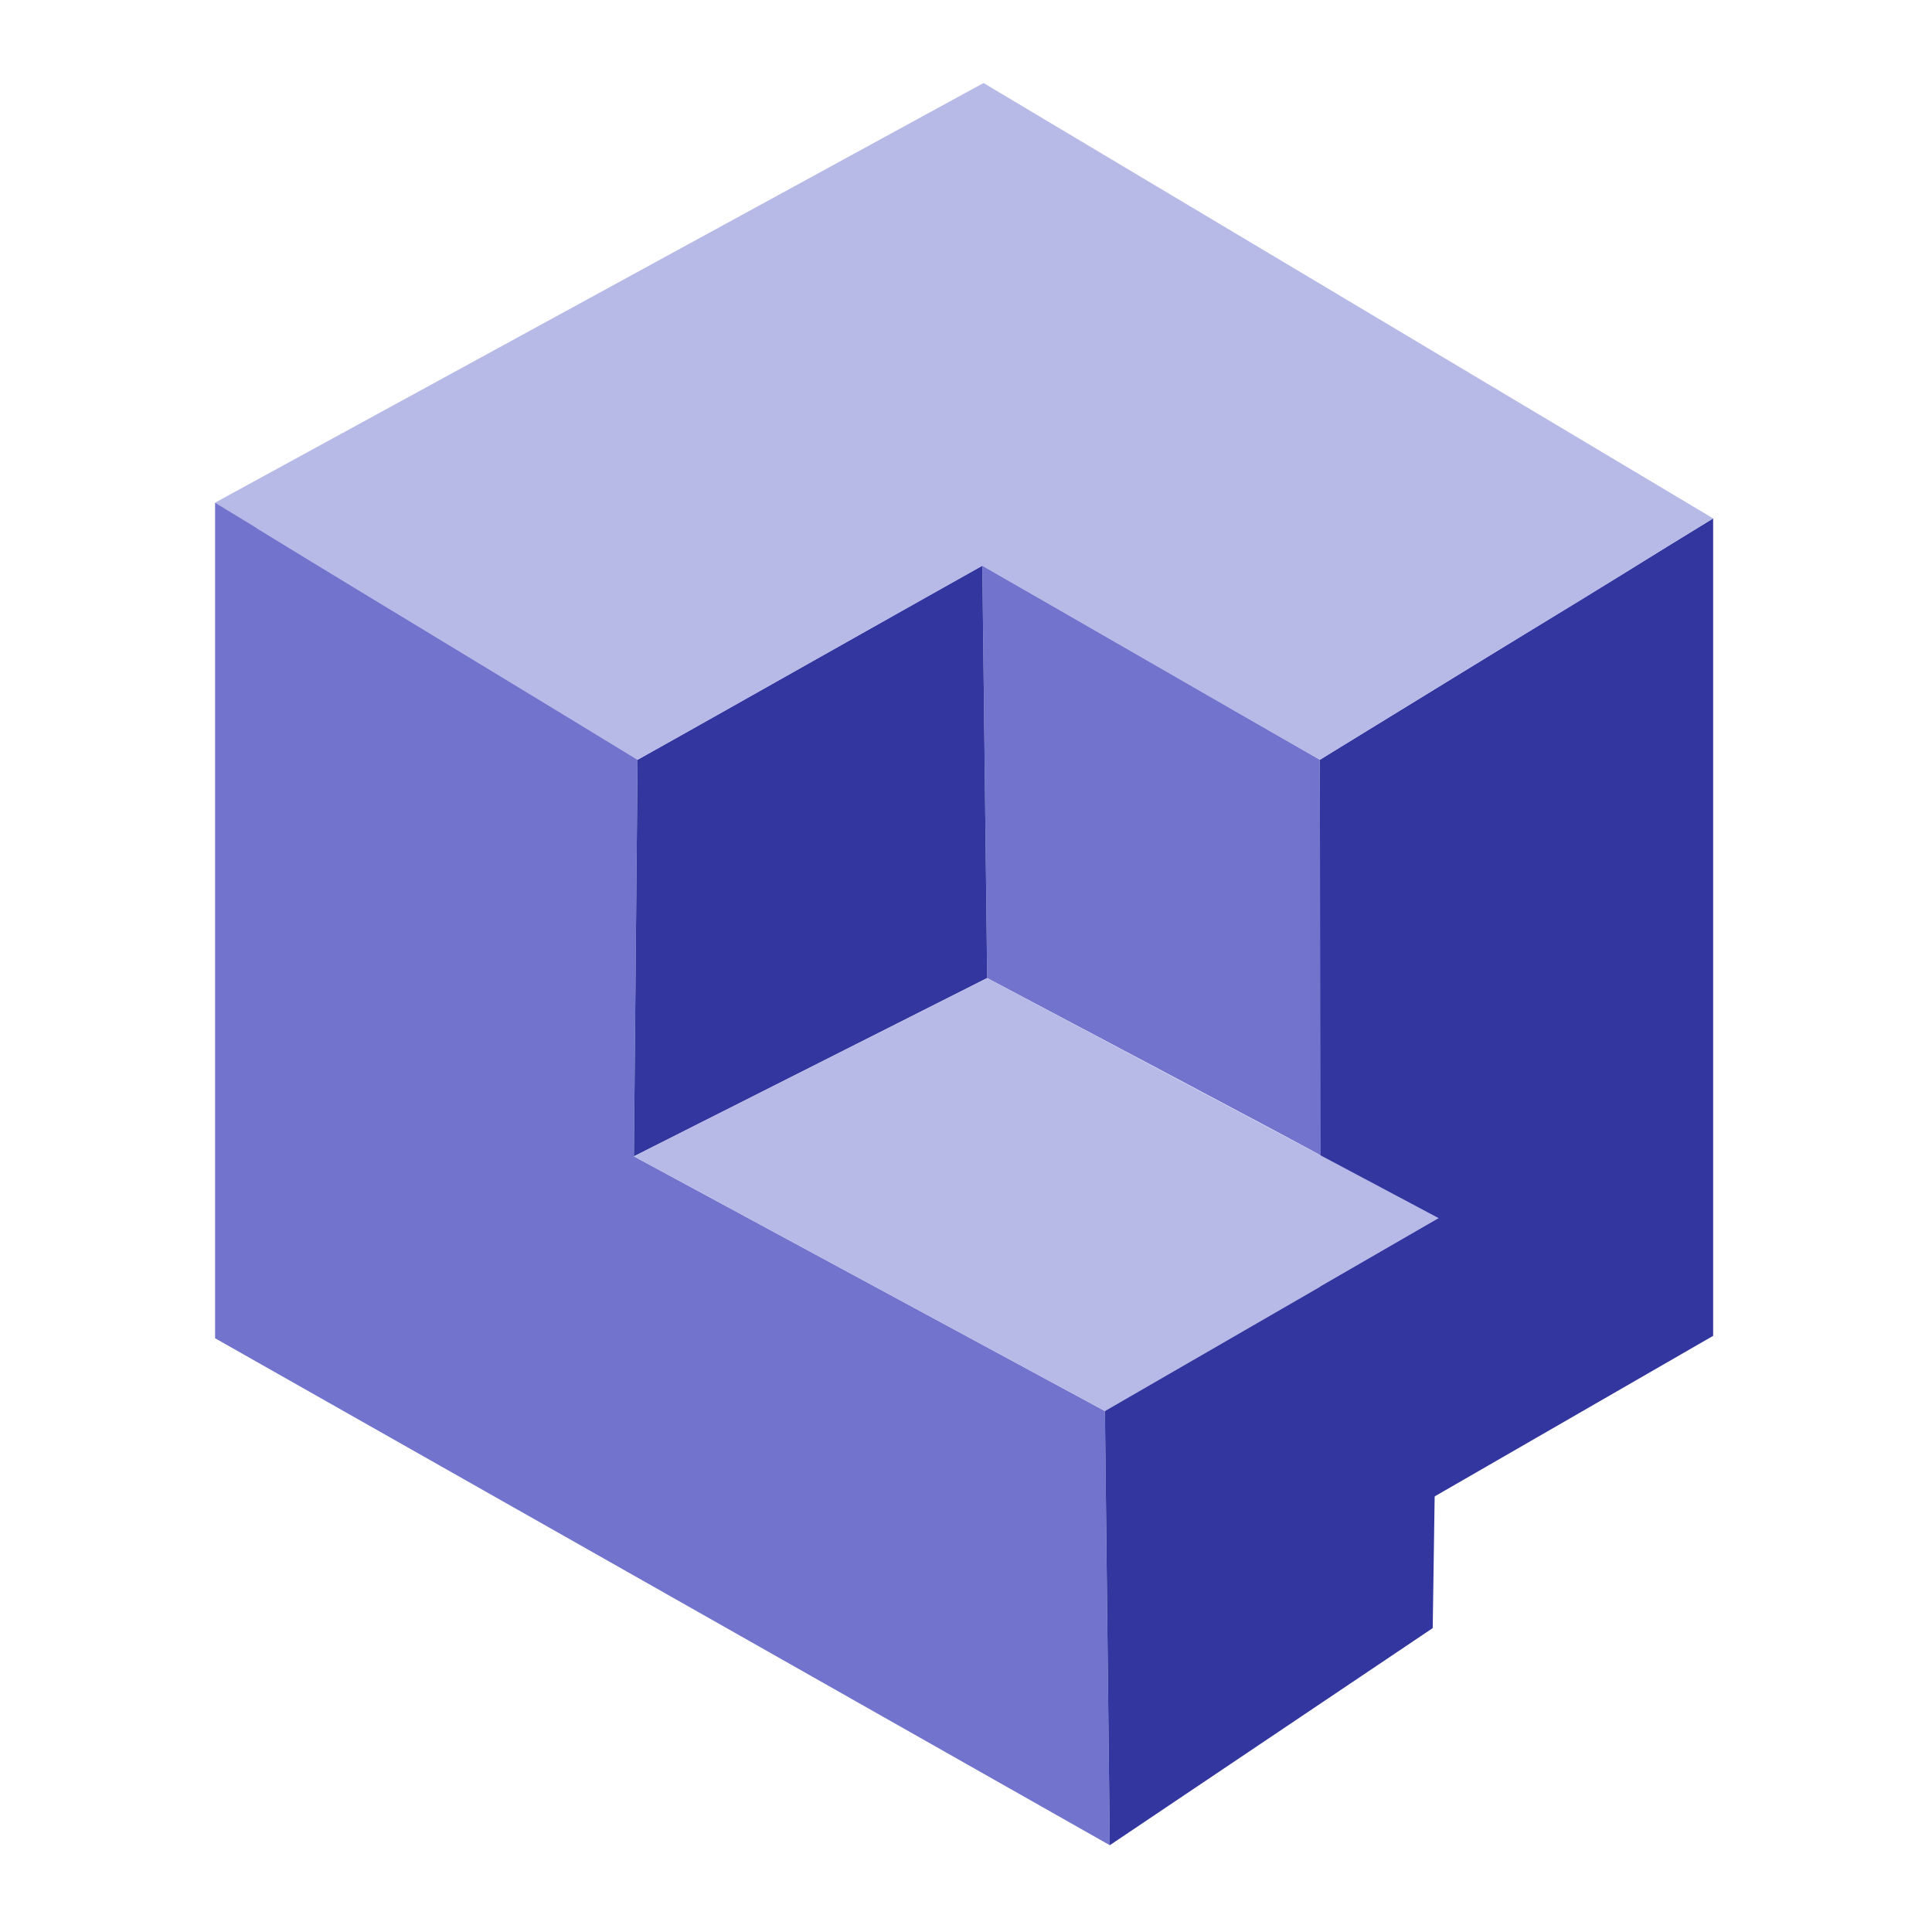
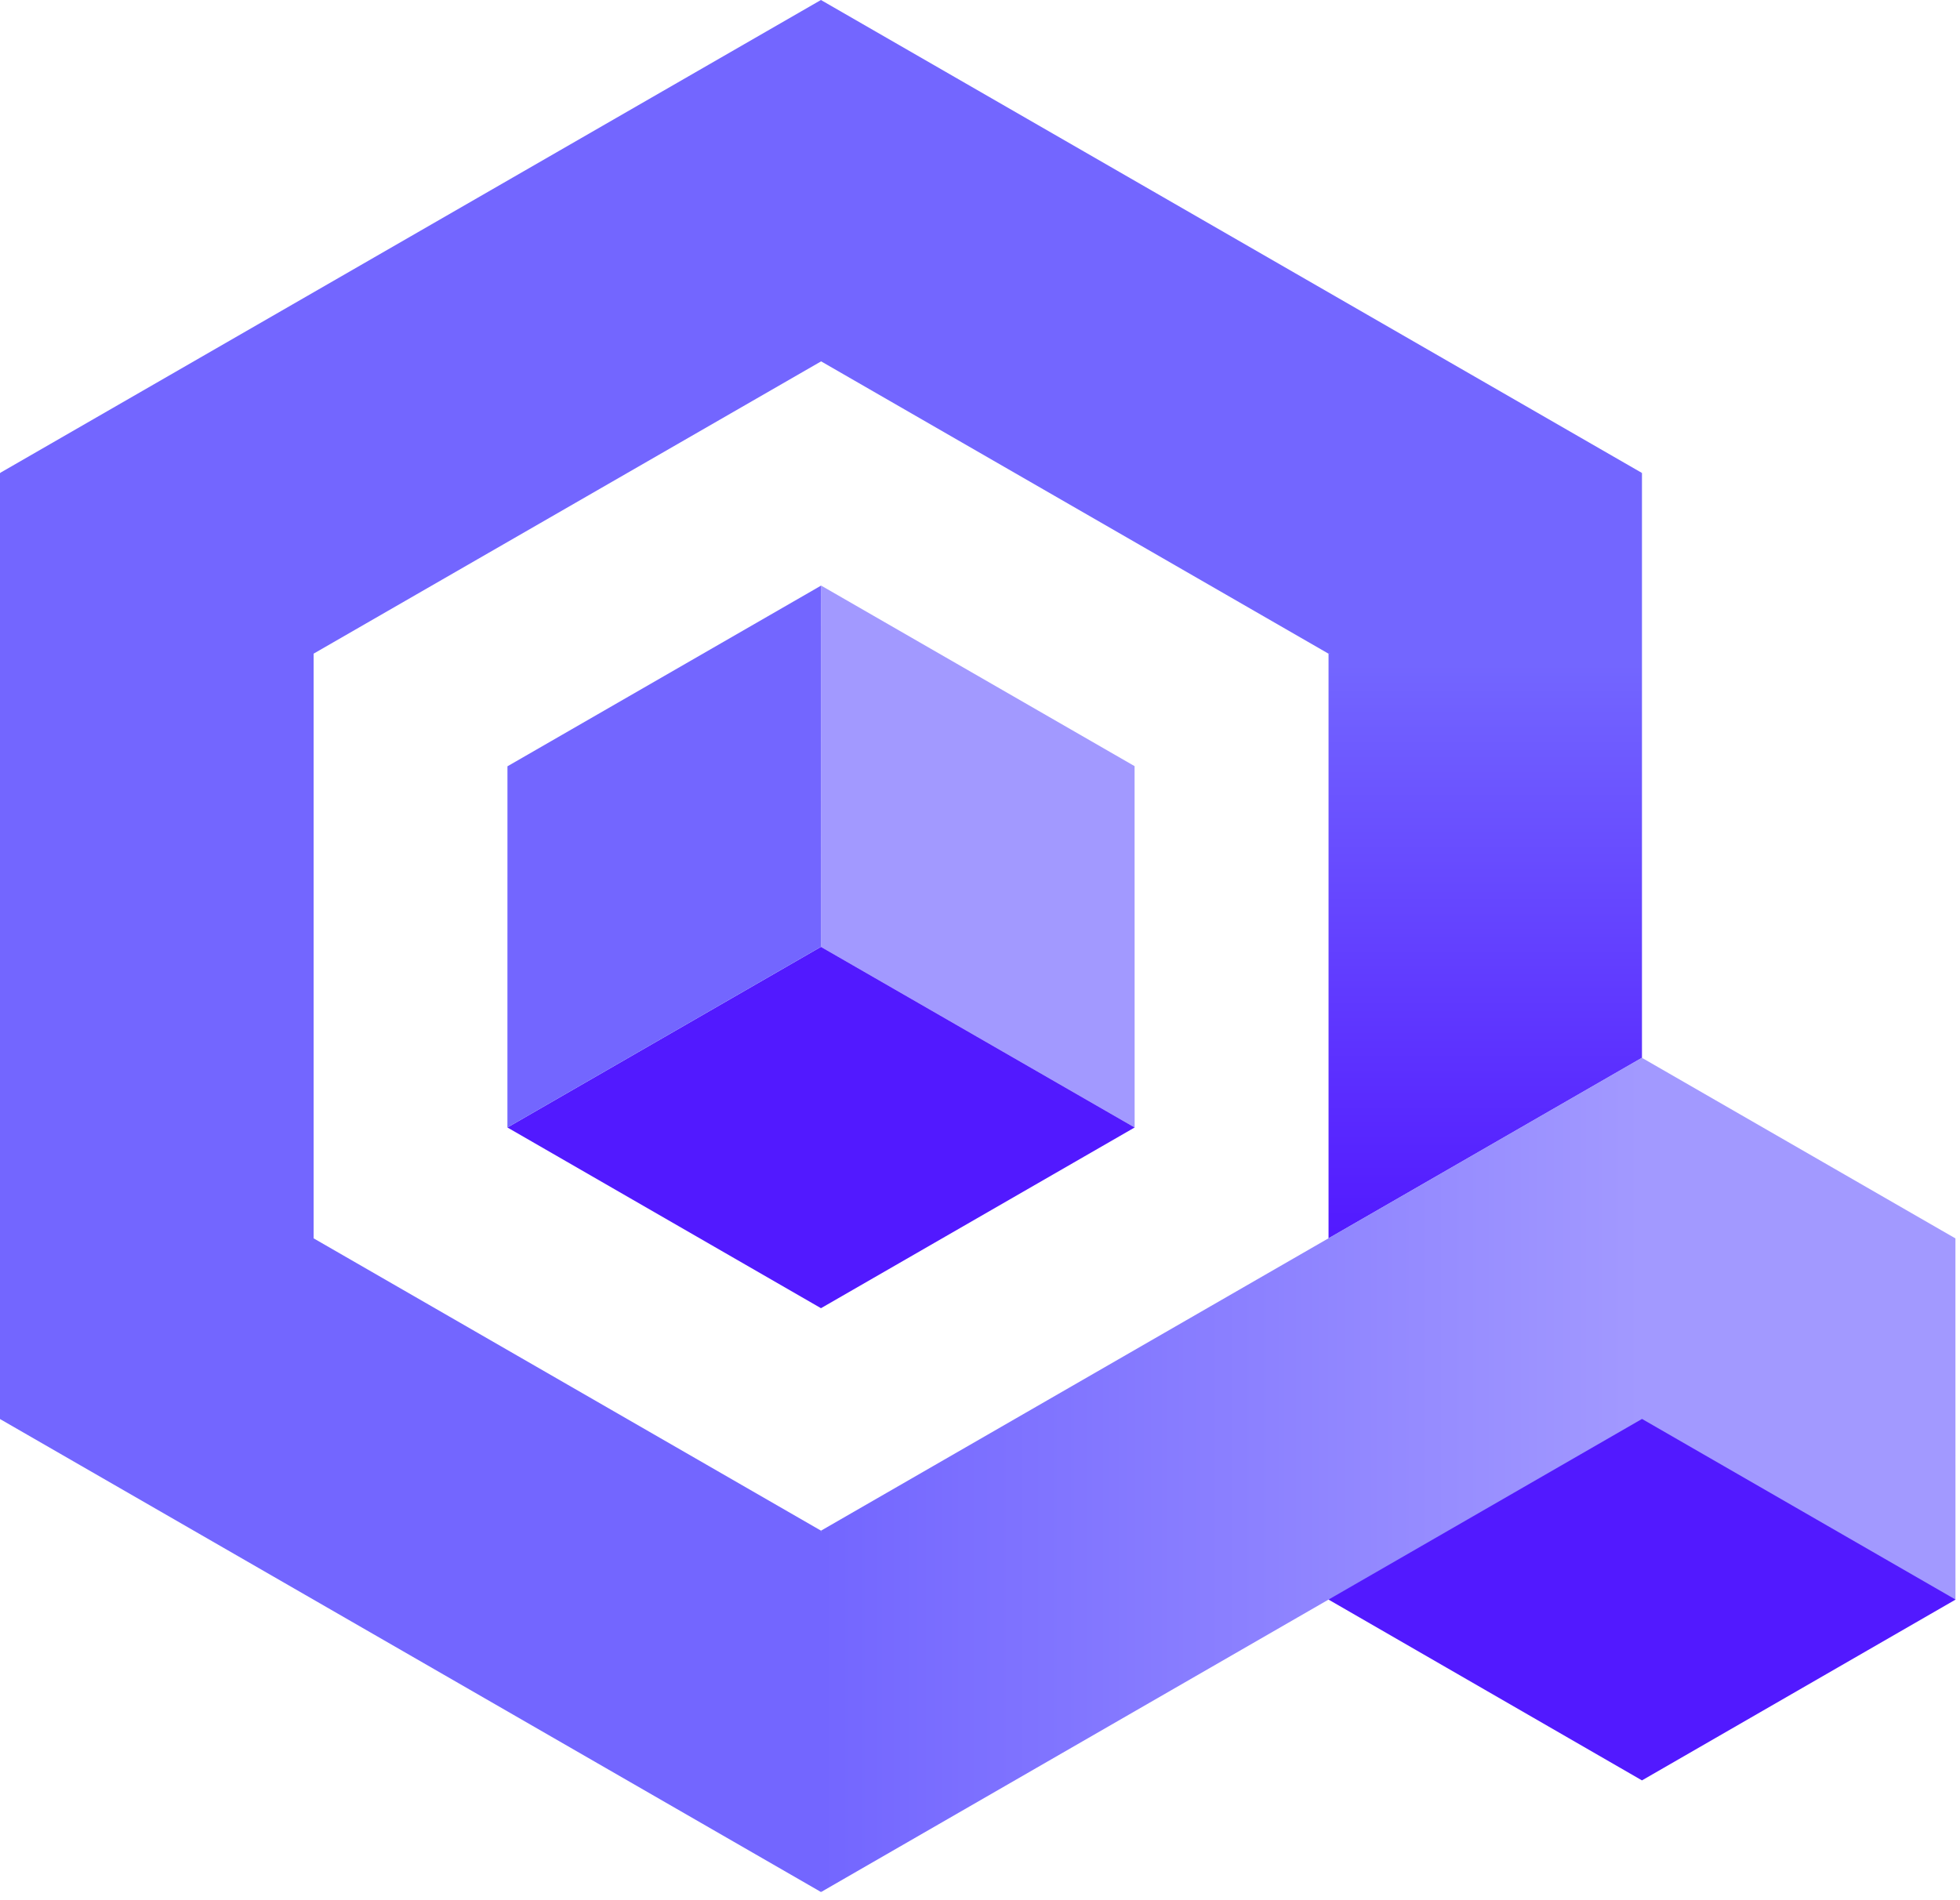
- <svg xmlns="http://www.w3.org/2000/svg" width="512" height="512" viewBox="0 0 512 512" fill="none">
-   <path d="M349.764 201.343V414.112L454 354.01V137.384L349.764 201.343Z" fill="#33369F" />
-   <path d="M260.647 22L57 133.206L168.636 201.343L260.326 149.919L349.763 201.343L454 137.384L260.647 22Z" fill="#B7B9E7" />
-   <path d="M57 133.206L168.958 201.344L167.993 306.443L292.819 373.937L294.106 489L57 354.653V133.206Z" fill="#7173CD" />
-   <path d="M260.326 149.918L349.763 201.343C349.763 201.343 350.007 307.866 350.007 306.259C356.504 309.378 261.613 259.195 261.613 259.195L260.326 149.918Z" fill="#7173CD" />
-   <path d="M167.993 306.442L261.613 259.195L260.326 149.918L168.958 201.343L167.993 306.442Z" fill="#33369F" />
-   <path d="M292.819 373.937L167.993 306.442L261.613 259.195L381.292 322.833L292.819 373.937Z" fill="#B7B9E7" />
-   <path d="M294.106 489L379.683 431.468L381.292 322.834L292.819 373.937L294.106 489Z" fill="#33369F" />
-   <path d="M67.968 139.955C101.426 160.525 135.499 180.791 168.957 201.361C199.52 184.327 229.773 166.955 260.336 149.921C290.256 166.955 319.873 184.309 349.793 201.343C380.356 182.059 411.266 164.088 441.678 144.937L260.355 36.142C196.333 70.853 132.311 105.243 67.968 139.955Z" fill="#B7B9E7" />
+ <svg xmlns="http://www.w3.org/2000/svg" width="196" height="190" viewBox="0 0 196 190" fill="none">
+   <path d="M164.196 105.807L157.861 145.58L195.548 160.007L195.543 123.867L164.196 105.807Z" fill="#A299FF" />
+   <path d="M0 141.934V47.308L31.362 57.234V123.861L82.104 153.101L85.895 167.526L82.104 189.245L0 141.934Z" fill="#7366FF" />
+   <path d="M82.111 36.144L31.362 65.379L0 47.307L82.093 0L164.196 47.307L146.874 61.083L132.853 65.384L82.111 36.144Z" fill="#7366FF" />
+   <path d="M195.558 159.994L164.197 178.078L132.854 159.994V123.862L195.558 159.994Z" fill="#5219FF" />
+   <path d="M82.112 58.571L82.093 94.706L113.464 112.772L113.458 76.631L82.112 58.571Z" fill="#A299FF" />
+   <path d="M82.093 94.707L50.742 112.773L82.098 130.848L113.464 112.773L82.093 94.707Z" fill="#5219FF" />
+   <path d="M82.111 58.571L50.746 76.646L50.742 112.772L82.092 94.706L82.111 58.571Z" fill="#7366FF" />
+   <path d="M164.197 47.308V105.806L132.854 123.863V65.385L164.197 47.308Z" fill="url(#paint0_linear)" />
+   <path d="M164.205 105.787L82.103 153.1V189.245L164.196 141.928L164.205 105.787Z" fill="url(#paint1_linear)" />
+   <defs>
+     <linearGradient id="paint0_linear" x1="148.525" y1="47.307" x2="148.525" y2="123.863" gradientUnits="userSpaceOnUse">
+       <stop offset="0.25" stop-color="#7366FF" />
+       <stop offset="1" stop-color="#5219FF" />
+     </linearGradient>
+     <linearGradient id="paint1_linear" x1="82.103" y1="147.517" x2="164.205" y2="147.517" gradientUnits="userSpaceOnUse">
+       <stop stop-color="#7366FF" />
+       <stop offset="1" stop-color="#A299FF" />
+     </linearGradient>
+   </defs>
</svg>
